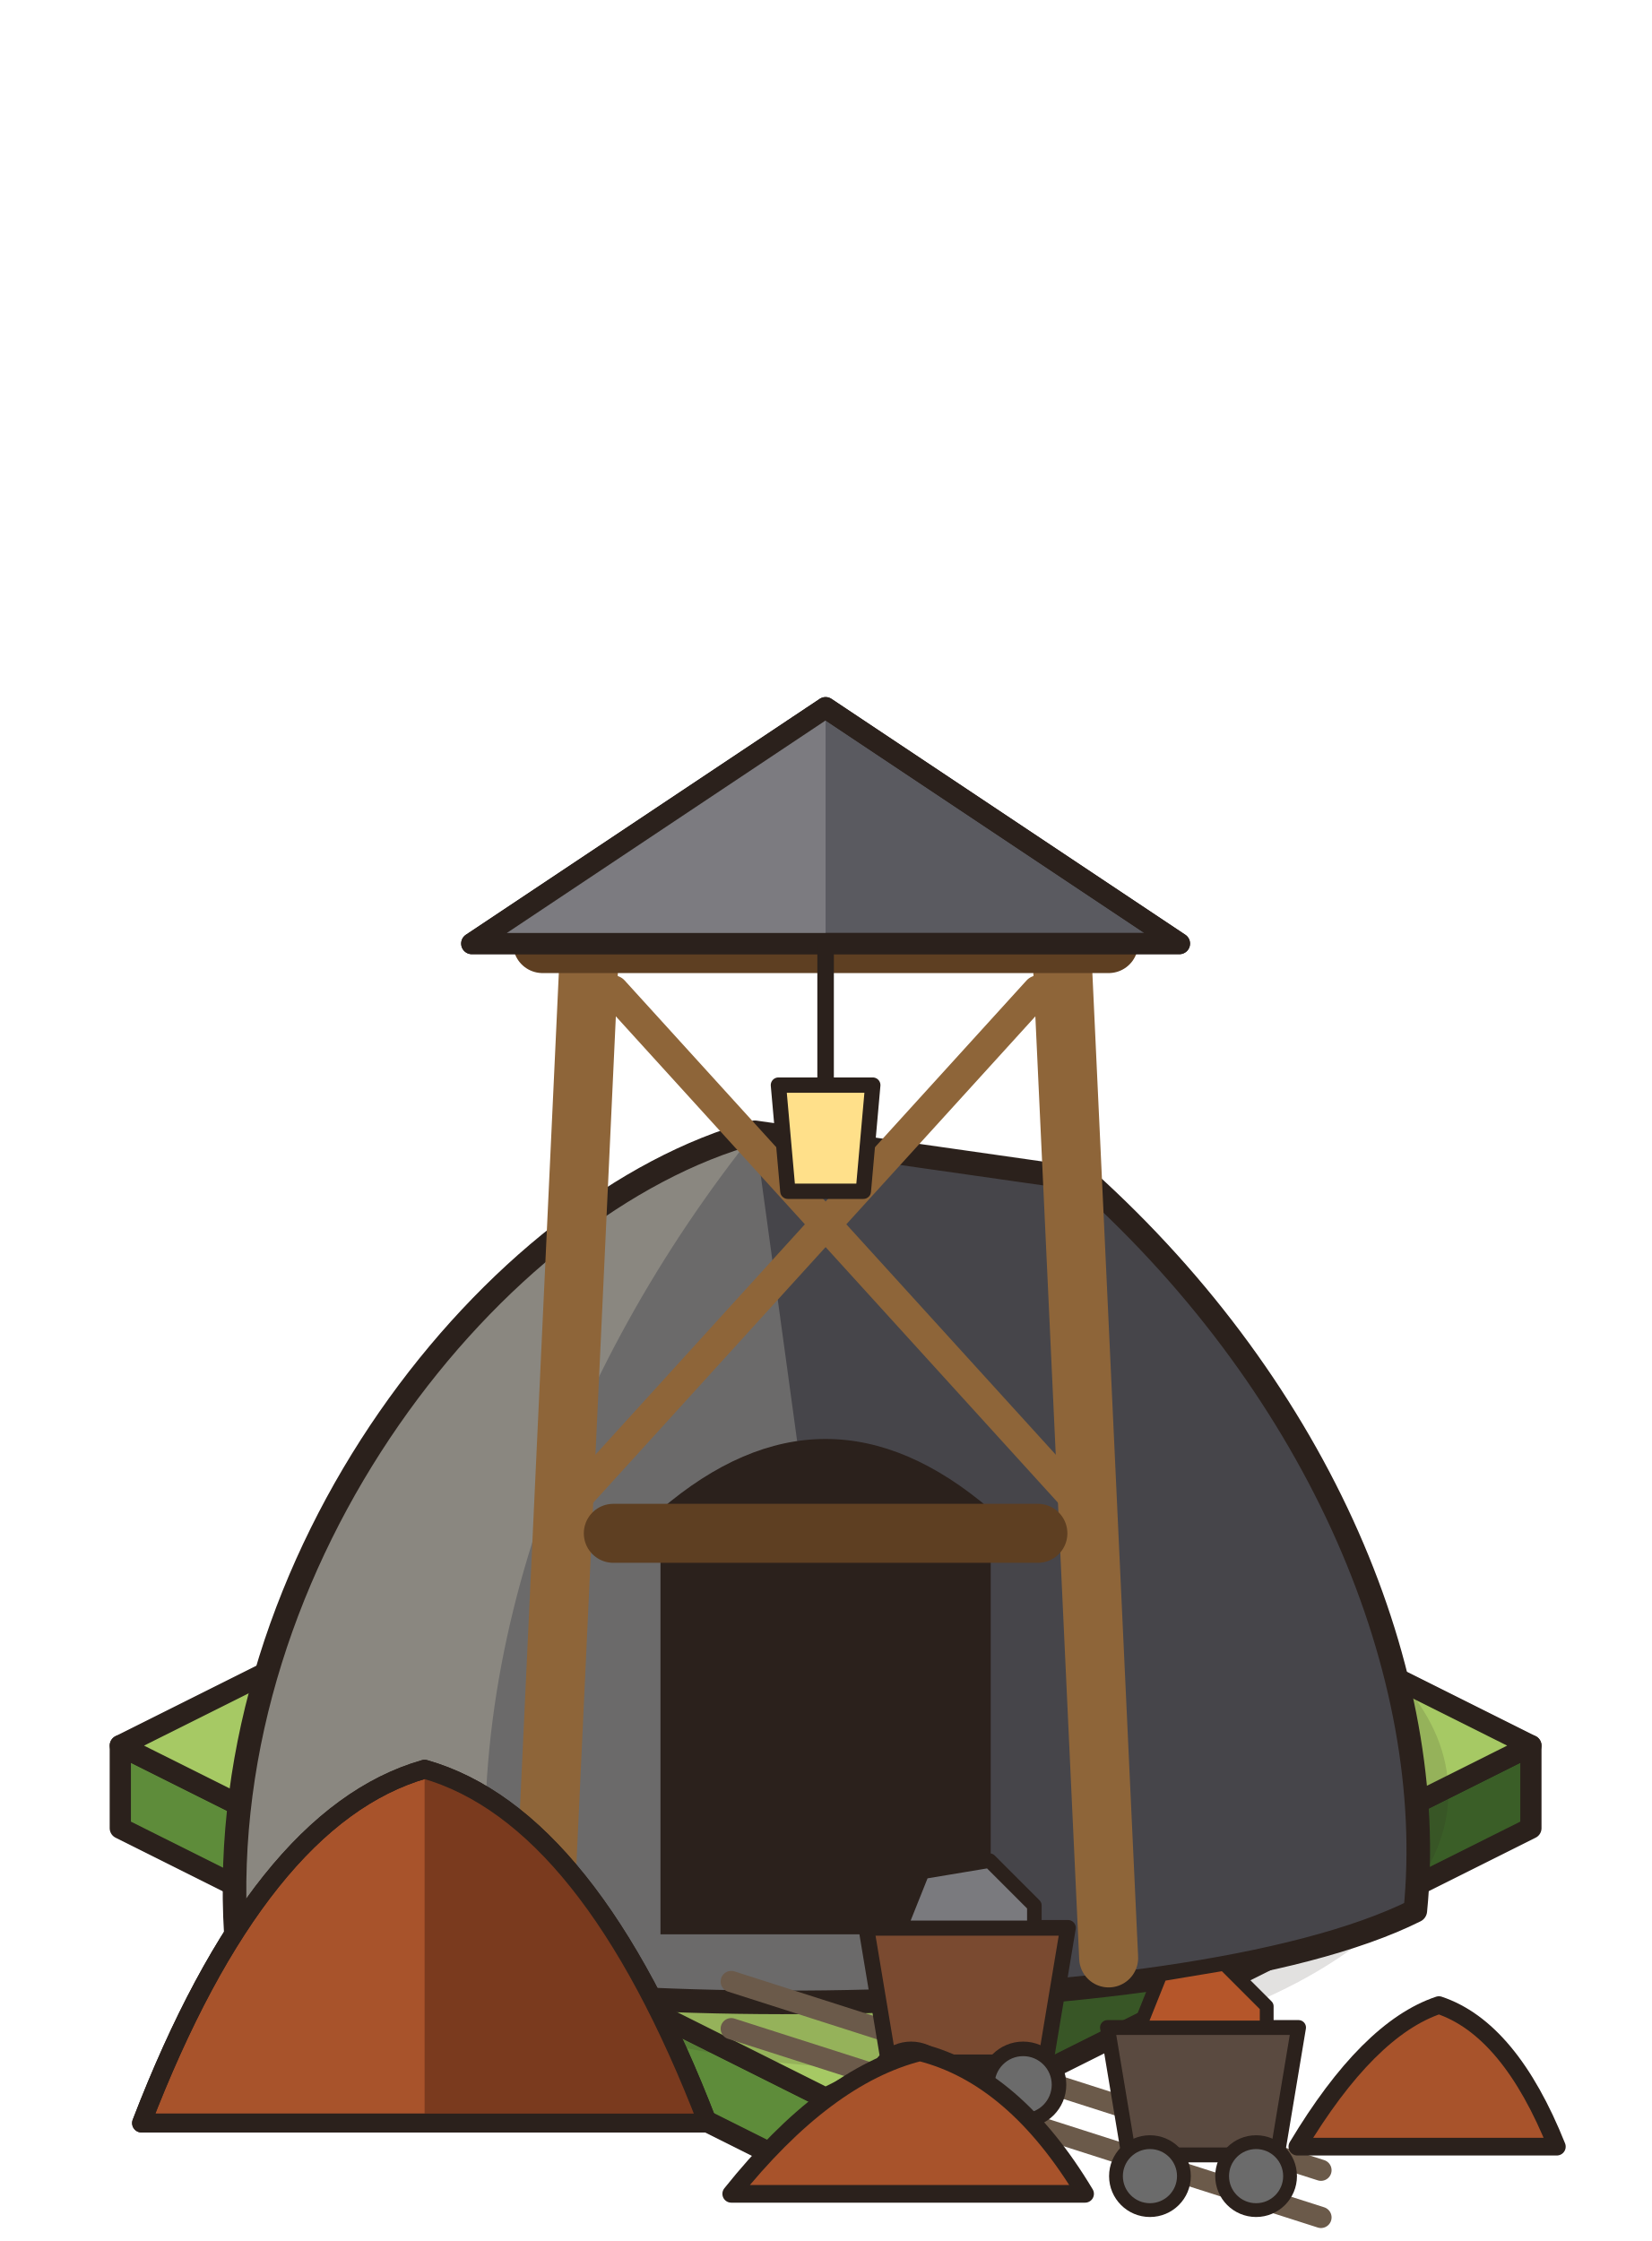
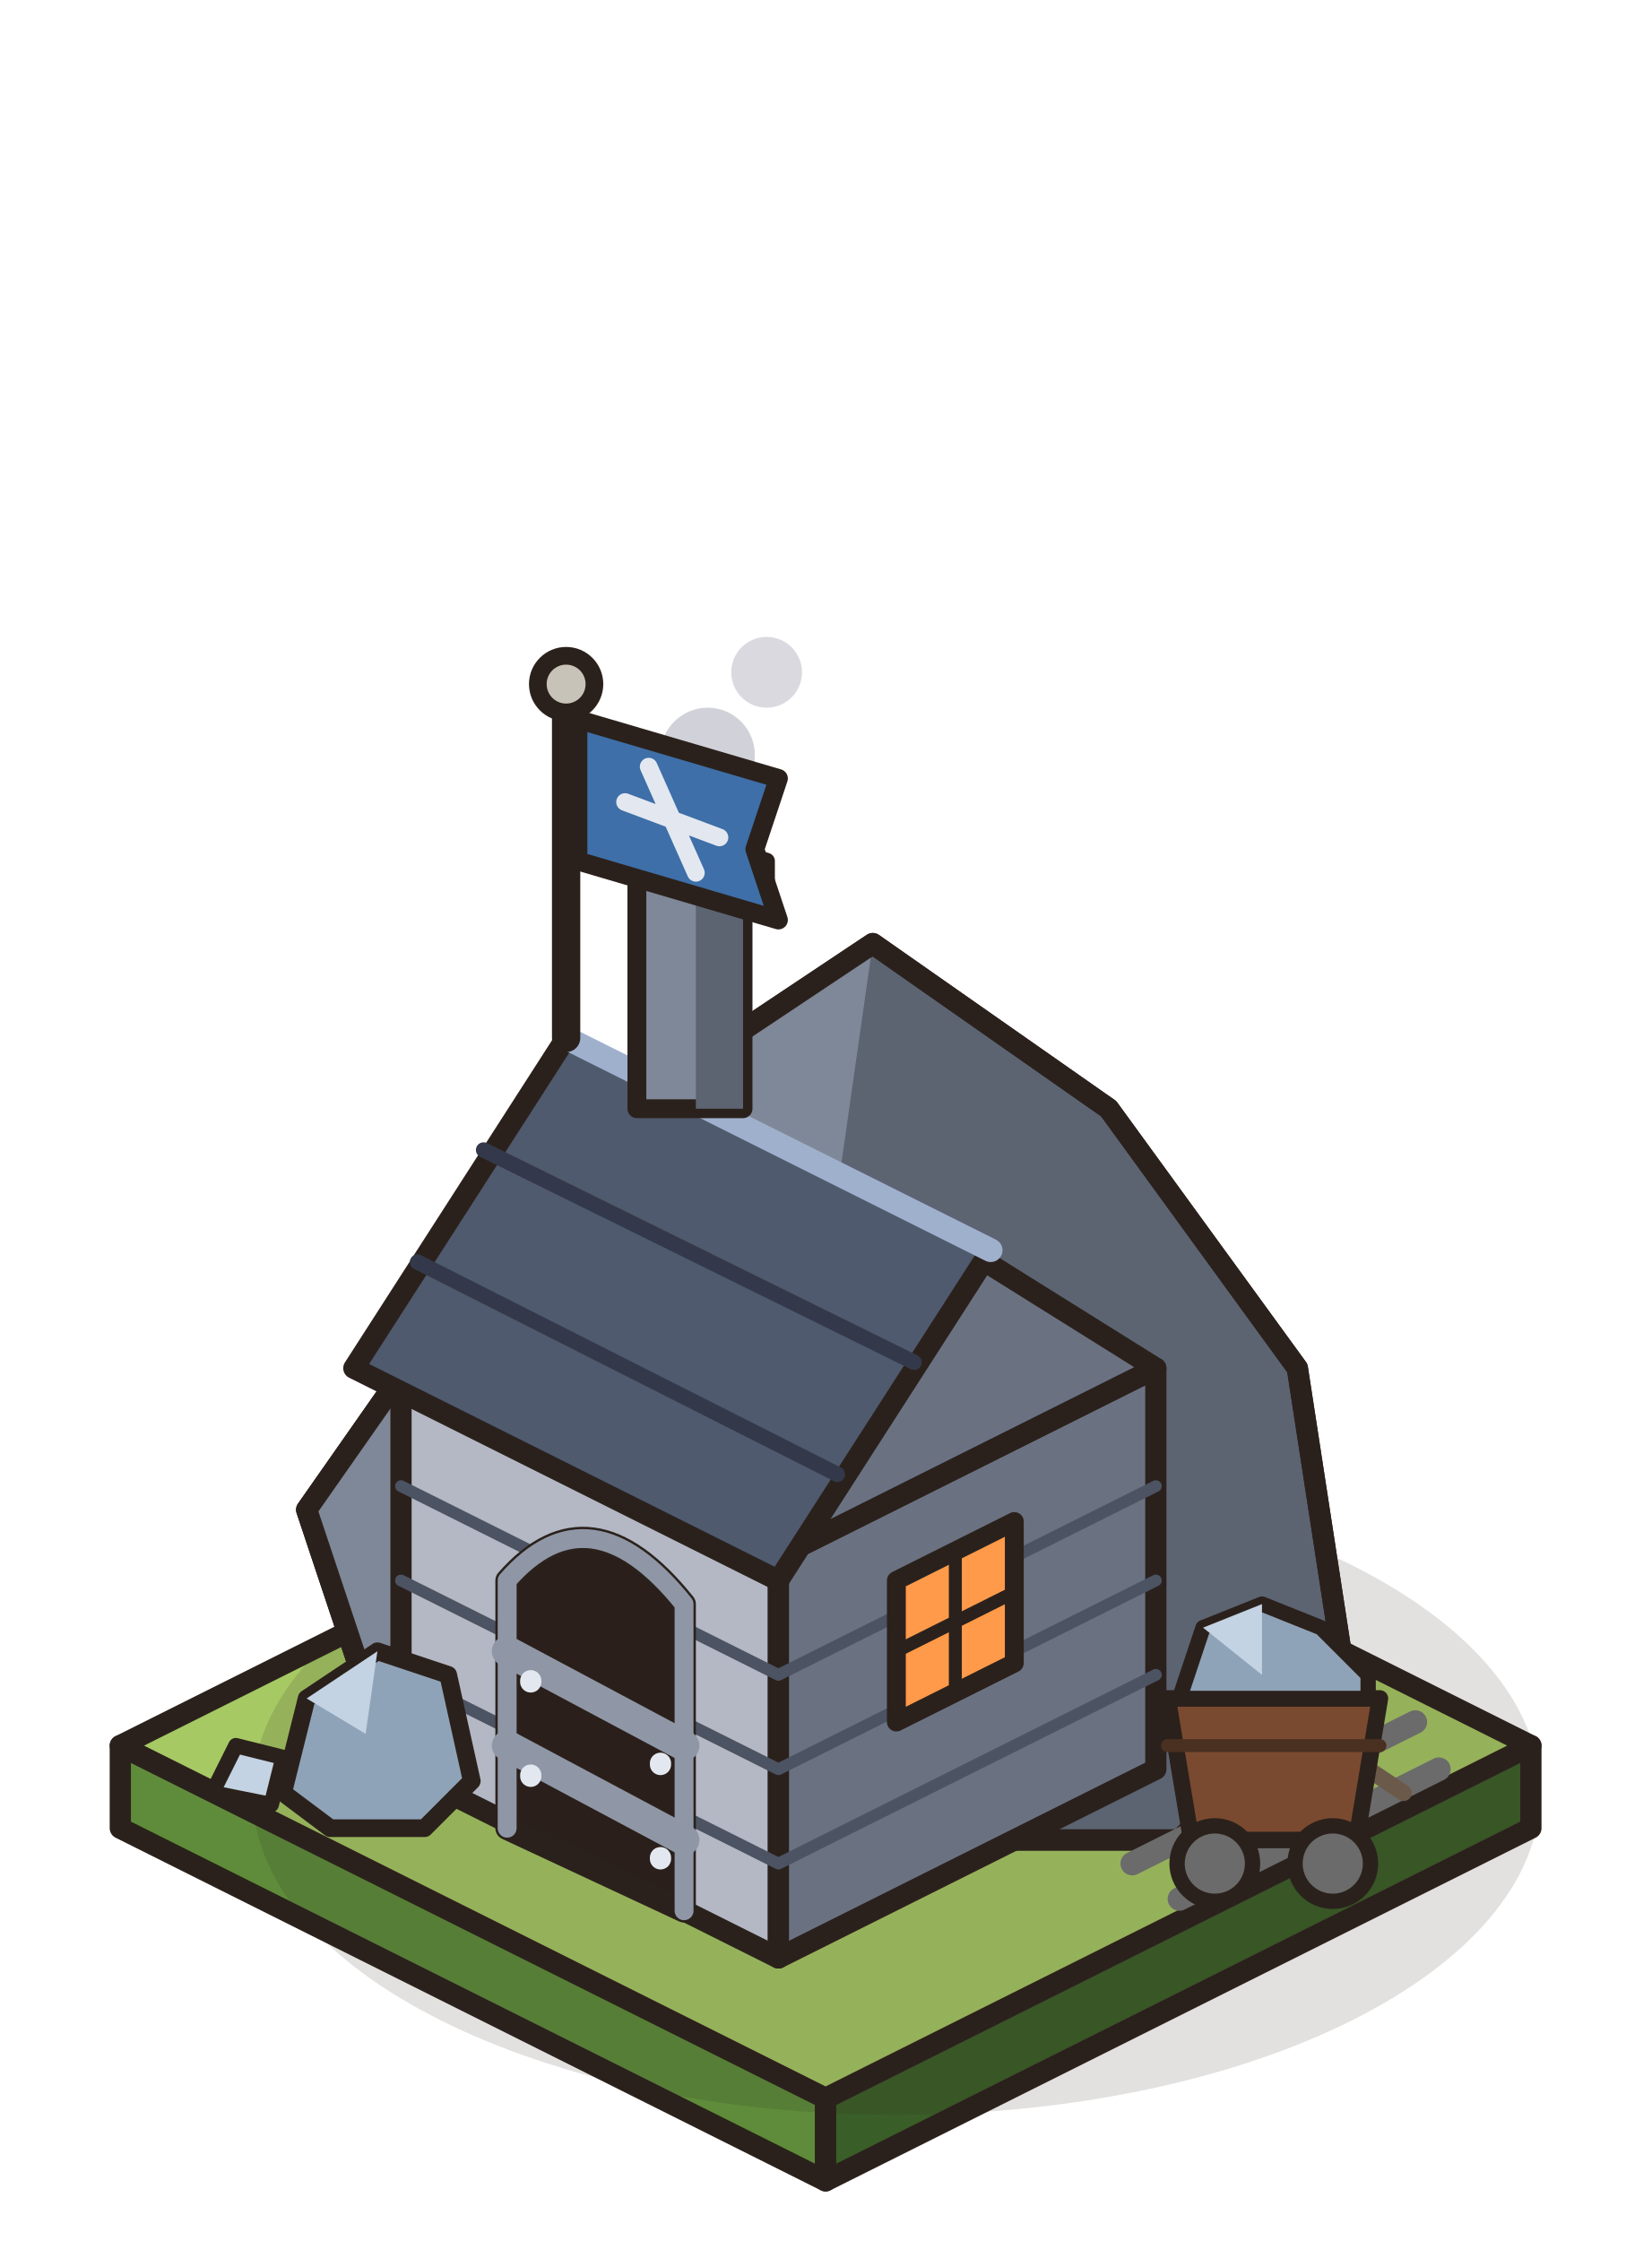
<svg xmlns="http://www.w3.org/2000/svg" viewBox="-70 -122 140 190" width="280" height="380">
  <path d="M-59.8 26L0 55.9L0 62.9L-59.8 33Z" fill="#5E8C3A" stroke="#2B211C" stroke-width="1.8" stroke-linejoin="round" />
  <path d="M59.8 26L0 55.9L0 62.9L59.8 33Z" fill="#3A5E27" stroke="#2B211C" stroke-width="1.8" stroke-linejoin="round" />
  <path d="M0 -3.9L59.8 26L0 55.9L-59.8 26Z" fill="#A6C964" stroke="#2B211C" stroke-width="1.8" stroke-linejoin="round" />
-   <ellipse cx="6" cy="30" rx="46.8" ry="23.4" fill="#2B211C" opacity="0.14" />
-   <path d="M-50 42C-52 10 -28 -20 -6 -26L22 -22C42 -4 52 20 50 40C30 50 -30 50 -50 42Z" fill="#6B6A6A" />
-   <path d="M-6 -26L22 -22C42 -4 52 20 50 40C36 46 14 47 4 47Z" fill="#46454A" />
-   <path d="M-50 42C-52 10 -28 -20 -6 -26C-22 -6 -32 20 -28 45Z" fill="#8A8780" />
-   <path d="M-50 42C-52 10 -28 -20 -6 -26L22 -22C42 -4 52 20 50 40C30 50 -30 50 -50 42Z" fill="none" stroke="#2B211C" stroke-width="2" stroke-linejoin="round" />
-   <path d="M-14 42L-14 6Q0 -6 14 6L14 42Z" fill="#2B211C" />
-   <path d="M-24 44L-20 -42M24 44L20 -42" fill="none" stroke="#8E6539" stroke-width="5" stroke-linecap="round" />
-   <path d="M-24 -42L24 -42M-18 8L18 8" fill="none" stroke="#5E3F22" stroke-width="5" stroke-linecap="round" />
-   <path d="M-22 6L18 -38M22 6L-18 -38" fill="none" stroke="#8E6539" stroke-width="2.6" stroke-linecap="round" />
-   <path d="M-30 -42L0 -62L30 -42Z" fill="#5A5A60" stroke="#2B211C" stroke-width="1.8" stroke-linejoin="round" />
-   <path d="M-30 -42L0 -62L0 -42Z" fill="#7C7B80" />
-   <path d="M-30 -42L0 -62L30 -42Z" fill="none" stroke="#2B211C" stroke-width="1.8" stroke-linejoin="round" />
-   <path d="M0 -42L0 -30" fill="none" stroke="#2B211C" stroke-width="1.4" />
-   <path d="M-4 -30L4 -30L3.2 -21L-3.2 -21Z" fill="#FFE08A" stroke="#2B211C" stroke-width="1.3" stroke-linejoin="round" />
-   <path d="M-8 46L42 62M-8 50L42 66" fill="none" stroke="#6B5A4A" stroke-width="1.8" stroke-linecap="round" />
-   <g class="anim-cart">
-     <g transform="translate(12 50) scale(0.95)">
-       <path d="M-9 -9L9 -9L7 3L-7 3Z" fill="#7A4A30" stroke="#2B211C" stroke-width="1.4" stroke-linejoin="round" />
-       <path d="M-6 -9L-4 -14L2 -15L6 -11L6 -9Z" fill="#7A7A7E" stroke="#2B211C" stroke-width="1.3" stroke-linejoin="round" />
-       <circle cx="-5" cy="5" r="3.2" fill="#6B6B6B" stroke="#2B211C" stroke-width="1.3" />
-       <circle cx="5" cy="5" r="3.2" fill="#6B6B6B" stroke="#2B211C" stroke-width="1.3" />
-     </g>
-     <g transform="translate(32 58) scale(0.9)">
-       <path d="M-9 -9L9 -9L7 3L-7 3Z" fill="#5A4A40" stroke="#2B211C" stroke-width="1.4" stroke-linejoin="round" />
-       <path d="M-6 -9L-4 -14L2 -15L6 -11L6 -9Z" fill="#B5562A" stroke="#2B211C" stroke-width="1.3" stroke-linejoin="round" />
-       <circle cx="-5" cy="5" r="3.2" fill="#6B6B6B" stroke="#2B211C" stroke-width="1.3" />
-       <circle cx="5" cy="5" r="3.2" fill="#6B6B6B" stroke="#2B211C" stroke-width="1.3" />
+   <ellipse cx="6" cy="30" rx="54.6" ry="27.3" fill="#2B211C" opacity="0.14" />
+   <g stroke="#2B211C" stroke-width="1.8" stroke-linejoin="round" stroke-linecap="round">
+     <path d="M-38 24L-44 6L-30 -14L-14 -30L4 -42L24 -28L40 -6L44 20L30 34L-10 34Z" fill="#5C6472" />
+     <path d="M-44 6L-30 -14L-14 -30L4 -42L0 -14L-20 0L-30 22L-38 24Z" fill="#7F8898" stroke="none" />
+     <path d="M-38 24L-44 6L-30 -14L-14 -30L4 -42L24 -28L40 -6L44 20L30 34L-10 34Z" fill="none" />
+     <path d="M-36 -6L-4 10L-4 34L-36 18Z" fill="#7F8898" stroke="none" />
+     <path d="M-36 -6L-4 10L-4 44L-36 28Z" fill="#B3B8C4" />
+     <path d="M-4 10L28 -6L28 28L-4 44Z" fill="#6A7282" />
+     <path d="M-36 4L-4 20M-36 12L-4 28M-36 20L-4 36M-4 20L28 4M-4 28L28 12M-4 36L28 20" fill="none" stroke="#4C5362" stroke-width="1" />
+     <path d="M-4 10L28 -6L12 -16Z" fill="#6A7282" />
+     <path d="M-27 33L-27 12Q-20 4 -12 14L-12 40Z" fill="#2A1F1A" stroke-width="2" />
+     <path d="M-27 18L-12 26M-27 26L-12 34" fill="none" stroke="#8F97A6" stroke-width="2.6" />
+     <path d="M-25 20.5L-25 20.6M-14 27.5L-14 27.6M-25 28.5L-25 28.6M-14 35.5L-14 35.6" fill="none" stroke="#E3E8F0" stroke-width="1.8" />
+     <path d="M-27 33L-27 12Q-20 4 -12 14L-12 40" fill="none" stroke="#8F97A6" stroke-width="1.6" />
+     <path d="M6 12L16 7L16 19L6 24Z" fill="#FF9A4A" stroke-width="1.6" />
+     <path d="M11 9.5L11 21.5M6 18L16 13" fill="none" stroke-width="1.1" />
+     <path d="M-40 -6L-4 12L14 -16L-22 -34Z" fill="#4F5A6E" />
+     <path d="M-34.6 -15L1 3M-29 -24.5L7.5 -6.5" fill="none" stroke="#33394A" stroke-width="1.3" />
+     <path d="M-22 -34L14 -16" fill="none" stroke="#9FB0CC" stroke-width="2" />
+     <path d="M-16 -50L-16 -28L-7 -28L-7 -46Z" fill="#7F8898" stroke-width="1.6" />
+     <path d="M-11 -47L-7 -46L-7 -28L-11 -28Z" fill="#5C6472" stroke="none" />
+     <path d="M-18 -50L-5 -46L-5 -49L-18 -53Z" fill="#4C5362" stroke-width="1.4" />
+     <ellipse cx="-11.5" cy="-51" rx="5" ry="1.8" fill="#FF8A3D" stroke="none" />
+     <circle cx="-10" cy="-58" r="4" fill="#C9C9D2" stroke="none" opacity="0.85" />
+     <circle cx="-5" cy="-65" r="3" fill="#C9C9D2" stroke="none" opacity="0.7" />
+     <path d="M-22 -34L-22 -62" fill="none" stroke-width="2.4" />
+     <path d="M-21 -61L-4 -56L-6 -50L-4 -44L-21 -49Z" fill="#3E6FA8" stroke-width="1.6" />
+     <path d="M-17 -54L-9 -51M-15 -57L-11 -48" fill="none" stroke="#E3E8F0" stroke-width="1.5" />
+     <circle cx="-22" cy="-64" r="2.4" fill="#C8C3B8" stroke-width="1.5" />
+     <path d="M-46 30L-44 22L-38 18L-32 20L-30 29L-34 33L-42 33Z" fill="#8FA3B8" stroke-width="1.5" />
+     <path d="M-44 22L-38 18L-39 25Z" fill="#C3D3E3" stroke="none" />
+     <path d="M-52 30L-50 26L-46 27L-47 31Z" fill="#C3D3E3" stroke-width="1.3" />
+     <path d="M26 36L50 24M30 39L52 28" fill="none" stroke="#6B6B6B" stroke-width="2" />
+     <path d="M30 36L33 38M38 32L41 34M46 28L49 30" fill="none" stroke="#6B5A4A" stroke-width="1.4" />
+     <g class="anim-cart">
+       <g transform="translate(38 31)">
+         <path d="M-9 -9L9 -9L7 3L-7 3Z" fill="#7A4A30" stroke-width="1.4" />
+         <path d="M-9 -5L9 -5" fill="none" stroke="#4A3020" stroke-width="1.1" />
+         <path d="M-8 -9L-6 -15L-1 -17L4 -15L8 -11L8 -9Z" fill="#8FA3B8" stroke-width="1.3" />
+         <path d="M-6 -15L-1 -17L-1 -11Z" fill="#C3D3E3" stroke="none" />
+         <circle cx="-5" cy="5" r="3.2" fill="#6B6B6B" stroke-width="1.3" />
+         <circle cx="5" cy="5" r="3.2" fill="#6B6B6B" stroke-width="1.3" />
+       </g>
    </g>
  </g>
-   <path d="M-58 58Q-48 32 -34 28Q-20 32 -10 58Z" fill="#A8532B" stroke="#2B211C" stroke-width="1.6" stroke-linejoin="round" />
-   <path d="M-34 28Q-20 32 -10 58L-34 58Z" fill="#7A3A1E" />
-   <path d="M-58 58Q-48 32 -34 28Q-20 32 -10 58Z" fill="none" stroke="#2B211C" stroke-width="1.6" stroke-linejoin="round" />
-   <path d="M-8 64Q0 54 8 52Q16 54 22 64Z" fill="#A8532B" stroke="#2B211C" stroke-width="1.5" stroke-linejoin="round" />
-   <path d="M40 60Q46 50 52 48Q58 50 62 60Z" fill="#A8532B" stroke="#2B211C" stroke-width="1.5" stroke-linejoin="round" />
</svg>
